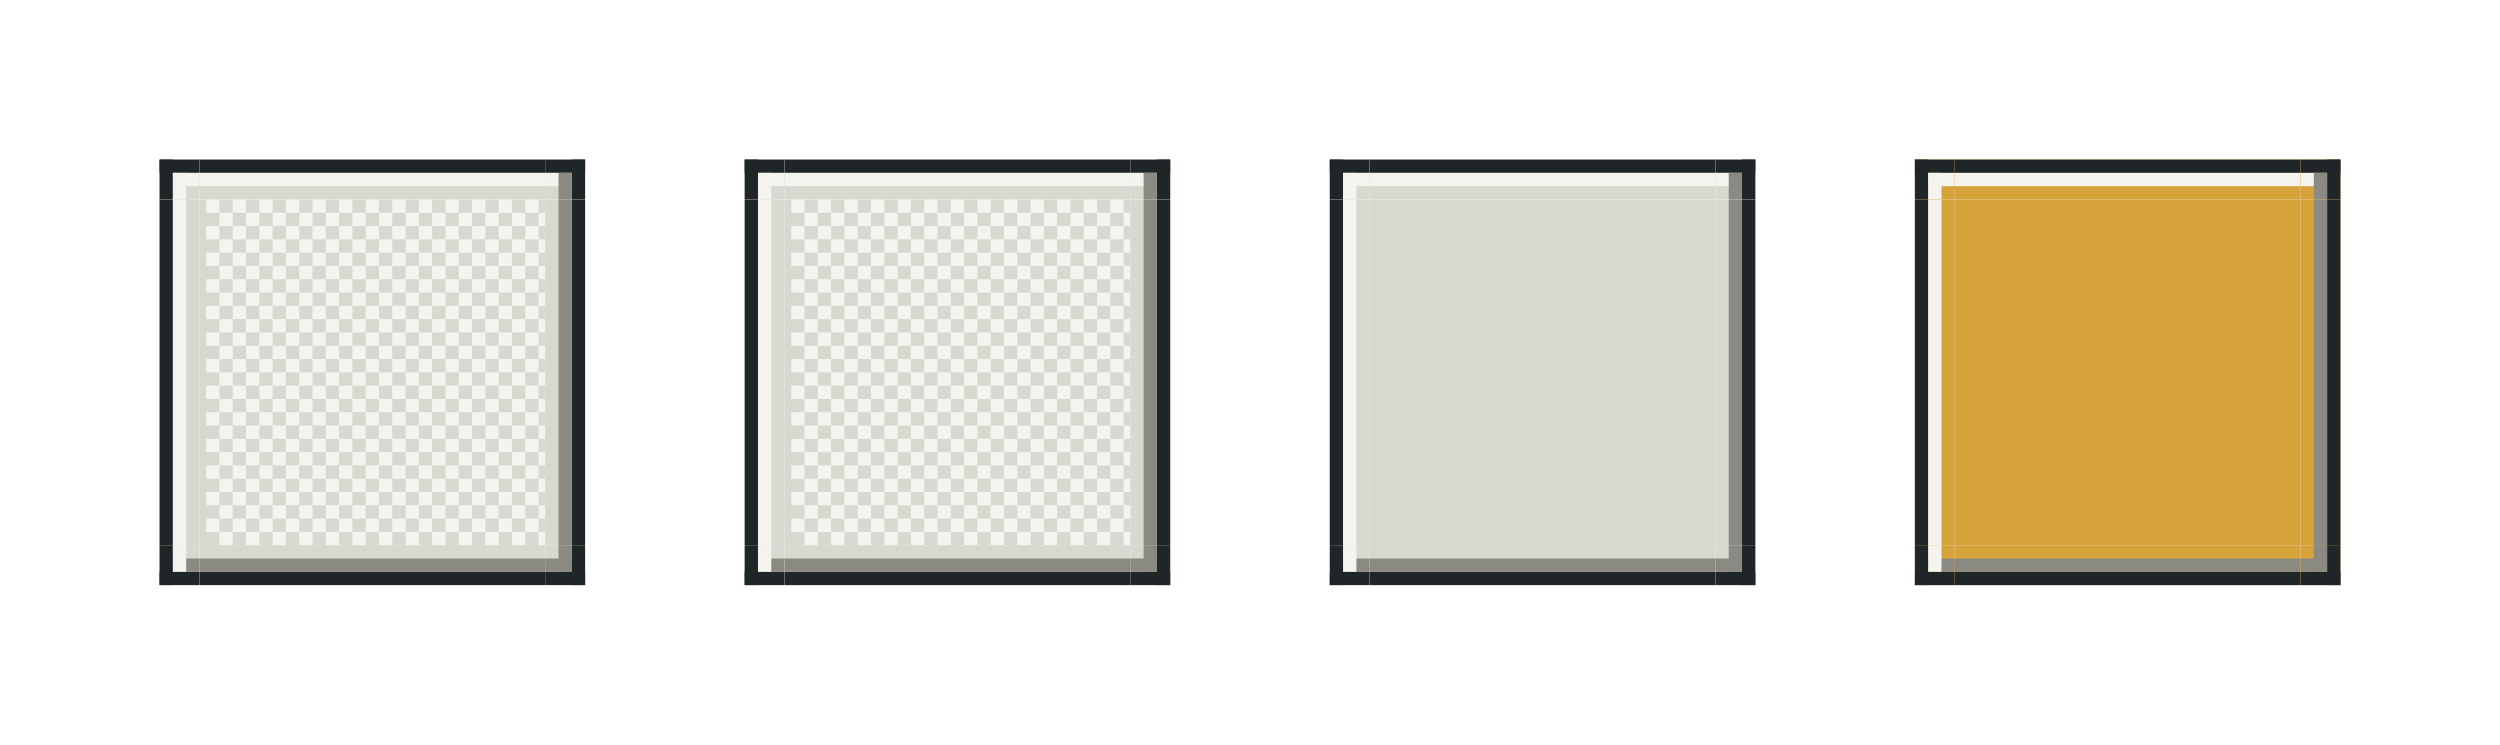
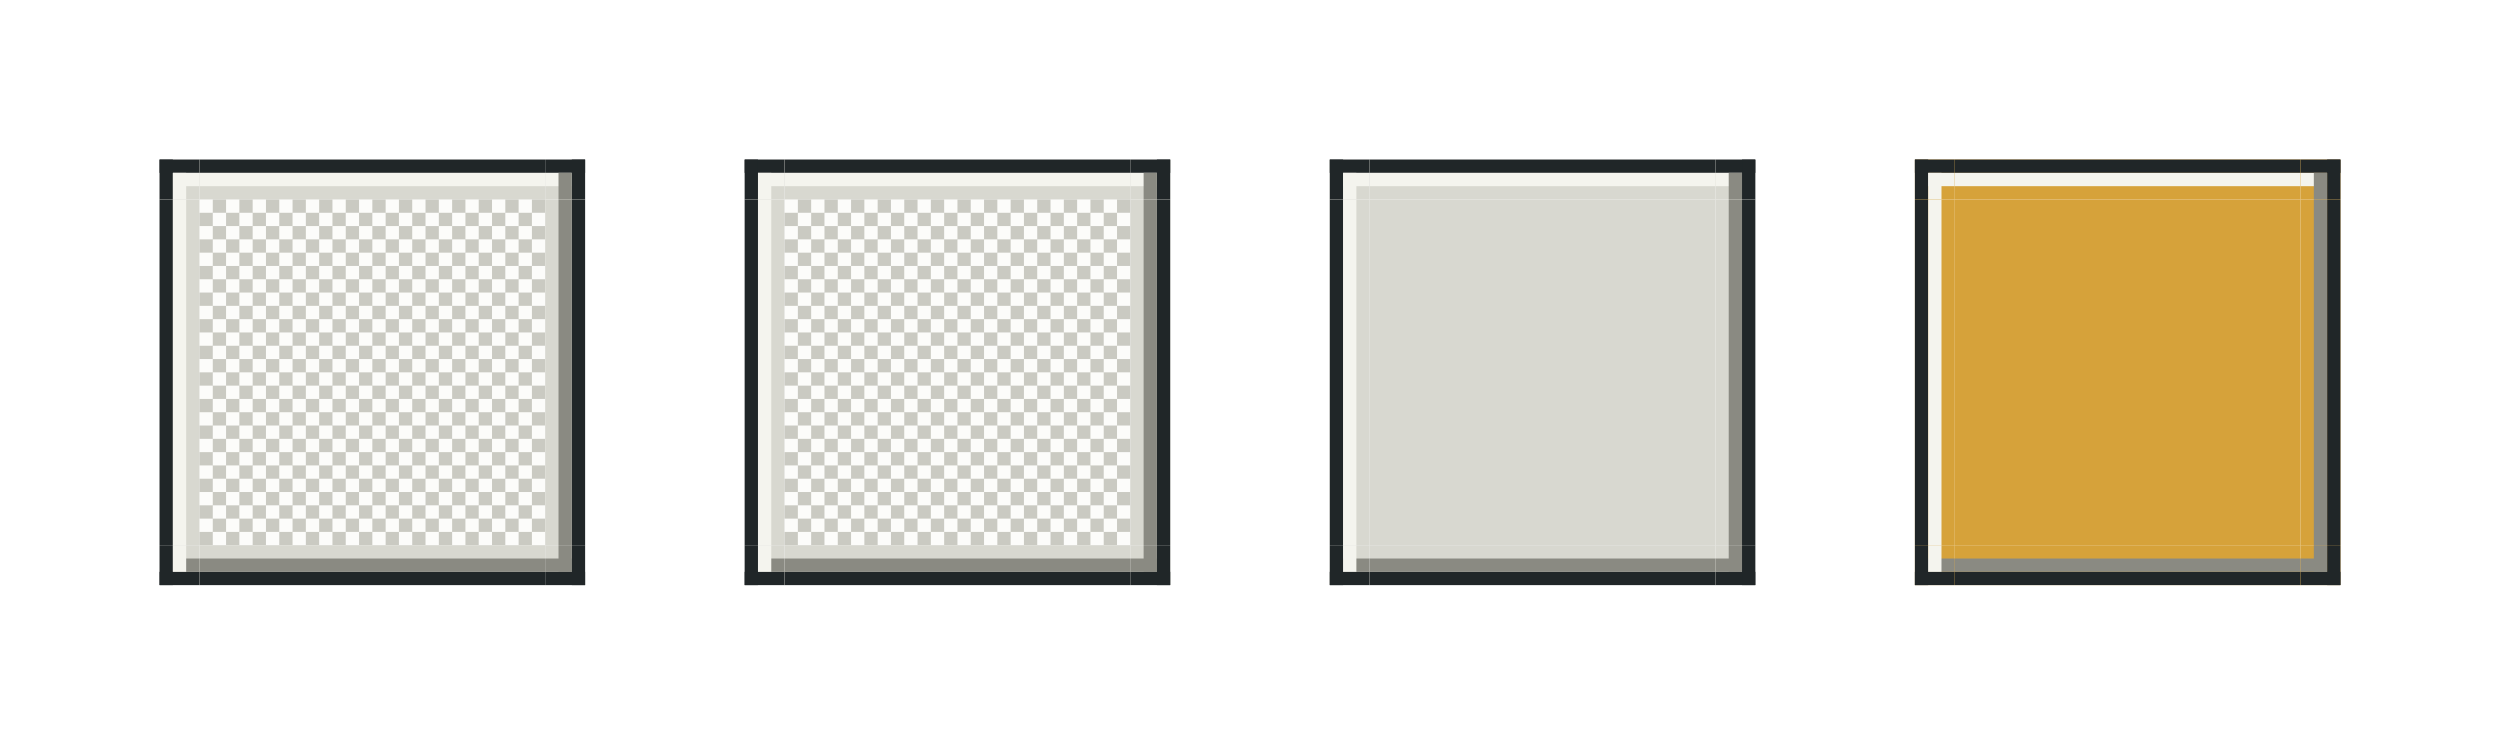
<svg xmlns="http://www.w3.org/2000/svg" width="188" height="56" viewBox="0 0 188 56">
  <defs>
    <style id="current-color-scheme" type="text/css">
      .ColorScheme-Text { color:#202628; stop-color:#202628; }
      .ColorScheme-Background { color:#d8d8d0; stop-color:#d8d8d0; }
      .ColorScheme-Highlight { color:#287f8c; stop-color:#287f8c; }
      .ColorScheme-ViewText { color:#202628; stop-color:#202628; }
      .ColorScheme-ViewBackground { color:#f0f0e8; stop-color:#f0f0e8; }
      .ColorScheme-ViewHover { color:#d6a23a; stop-color:#d6a23a; }
      .ColorScheme-ViewFocus { color:#287f8c; stop-color:#287f8c; }
      .ColorScheme-ButtonText { color:#202628; stop-color:#202628; }
      .ColorScheme-ButtonBackground { color:#d8d8d0; stop-color:#d8d8d0; }
      .ColorScheme-ButtonHover { color:#d6a23a; stop-color:#d6a23a; }
      .ColorScheme-ButtonFocus { color:#287f8c; stop-color:#287f8c; }
      .ColorScheme-HighlightedText { color:#f0f0e8; stop-color:#f0f0e8; }
      .ColorScheme-ComplementaryBackground { color:#b8c4c4; stop-color:#b8c4c4; }
      .ColorScheme-NegativeText { color:#a83232; stop-color:#a83232; }
      .ColorScheme-NeutralText { color:#c87922; stop-color:#c87922; }
      .ColorScheme-PositiveText { color:#39734a; stop-color:#39734a; }
    </style>
  </defs>
  <g id="background-vertical-topleft">
    <rect x="12" y="12" width="3" height="3" class="ColorScheme-Background" style="fill:currentColor;fill-opacity:1;stroke:none" />
    <rect x="12" y="12" width="3" height="1" fill="#202628" />
    <rect x="13" y="13" width="2" height="1" fill="#f4f4ee" />
    <rect x="12" y="12" width="1" height="3" fill="#202628" />
    <rect x="13" y="13" width="1" height="2" fill="#f4f4ee" />
  </g>
  <g id="background-vertical-top">
    <rect x="15" y="12" width="26" height="3" class="ColorScheme-Background" style="fill:currentColor;fill-opacity:1;stroke:none" />
    <rect x="15" y="12" width="26" height="1" fill="#202628" />
    <rect x="15" y="13" width="26" height="1" fill="#f4f4ee" />
  </g>
  <g id="background-vertical-topright">
    <rect x="41" y="12" width="3" height="3" class="ColorScheme-Background" style="fill:currentColor;fill-opacity:1;stroke:none" />
    <rect x="41" y="12" width="3" height="1" fill="#202628" />
    <rect x="41" y="13" width="2" height="1" fill="#f4f4ee" />
    <rect x="43" y="12" width="1" height="3" fill="#202628" />
    <rect x="42" y="13" width="1" height="2" fill="#8a8a82" />
  </g>
  <g id="background-vertical-left">
    <rect x="12" y="15" width="3" height="26" class="ColorScheme-Background" style="fill:currentColor;fill-opacity:1;stroke:none" />
    <rect x="12" y="15" width="1" height="26" fill="#202628" />
    <rect x="13" y="15" width="1" height="26" fill="#f4f4ee" />
  </g>
  <g id="background-vertical-center">
    <rect x="15" y="15" width="26" height="26" class="ColorScheme-Background" style="fill:currentColor;fill-opacity:1;stroke:none" />
-     <line x1="15.5" y1="15.5" x2="41" y2="15.5" stroke="#f4f4ee" stroke-width="1" stroke-dasharray="1 1" />
-     <line x1="16.5" y1="16.5" x2="41" y2="16.5" stroke="#f4f4ee" stroke-width="1" stroke-dasharray="1 1" />
-     <line x1="15.5" y1="17.5" x2="41" y2="17.5" stroke="#f4f4ee" stroke-width="1" stroke-dasharray="1 1" />
-     <line x1="16.5" y1="18.5" x2="41" y2="18.5" stroke="#f4f4ee" stroke-width="1" stroke-dasharray="1 1" />
-     <line x1="15.5" y1="19.5" x2="41" y2="19.5" stroke="#f4f4ee" stroke-width="1" stroke-dasharray="1 1" />
-     <line x1="16.5" y1="20.5" x2="41" y2="20.5" stroke="#f4f4ee" stroke-width="1" stroke-dasharray="1 1" />
-     <line x1="15.5" y1="21.5" x2="41" y2="21.5" stroke="#f4f4ee" stroke-width="1" stroke-dasharray="1 1" />
-     <line x1="16.5" y1="22.5" x2="41" y2="22.5" stroke="#f4f4ee" stroke-width="1" stroke-dasharray="1 1" />
-     <line x1="15.5" y1="23.5" x2="41" y2="23.5" stroke="#f4f4ee" stroke-width="1" stroke-dasharray="1 1" />
-     <line x1="16.5" y1="24.5" x2="41" y2="24.5" stroke="#f4f4ee" stroke-width="1" stroke-dasharray="1 1" />
-     <line x1="15.5" y1="25.5" x2="41" y2="25.5" stroke="#f4f4ee" stroke-width="1" stroke-dasharray="1 1" />
-     <line x1="16.5" y1="26.5" x2="41" y2="26.5" stroke="#f4f4ee" stroke-width="1" stroke-dasharray="1 1" />
-     <line x1="15.5" y1="27.5" x2="41" y2="27.5" stroke="#f4f4ee" stroke-width="1" stroke-dasharray="1 1" />
-     <line x1="16.5" y1="28.5" x2="41" y2="28.5" stroke="#f4f4ee" stroke-width="1" stroke-dasharray="1 1" />
-     <line x1="15.5" y1="29.5" x2="41" y2="29.5" stroke="#f4f4ee" stroke-width="1" stroke-dasharray="1 1" />
-     <line x1="16.5" y1="30.5" x2="41" y2="30.5" stroke="#f4f4ee" stroke-width="1" stroke-dasharray="1 1" />
-     <line x1="15.5" y1="31.5" x2="41" y2="31.5" stroke="#f4f4ee" stroke-width="1" stroke-dasharray="1 1" />
-     <line x1="16.5" y1="32.5" x2="41" y2="32.5" stroke="#f4f4ee" stroke-width="1" stroke-dasharray="1 1" />
-     <line x1="15.5" y1="33.5" x2="41" y2="33.5" stroke="#f4f4ee" stroke-width="1" stroke-dasharray="1 1" />
-     <line x1="16.5" y1="34.5" x2="41" y2="34.5" stroke="#f4f4ee" stroke-width="1" stroke-dasharray="1 1" />
-     <line x1="15.5" y1="35.5" x2="41" y2="35.5" stroke="#f4f4ee" stroke-width="1" stroke-dasharray="1 1" />
-     <line x1="16.5" y1="36.5" x2="41" y2="36.5" stroke="#f4f4ee" stroke-width="1" stroke-dasharray="1 1" />
-     <line x1="15.5" y1="37.5" x2="41" y2="37.5" stroke="#f4f4ee" stroke-width="1" stroke-dasharray="1 1" />
-     <line x1="16.5" y1="38.5" x2="41" y2="38.5" stroke="#f4f4ee" stroke-width="1" stroke-dasharray="1 1" />
-     <line x1="15.5" y1="39.5" x2="41" y2="39.5" stroke="#f4f4ee" stroke-width="1" stroke-dasharray="1 1" />
-     <line x1="16.5" y1="40.5" x2="41" y2="40.5" stroke="#f4f4ee" stroke-width="1" stroke-dasharray="1 1" />
+     <rect x="15" y="15" width="26" height="26" fill="#000000" opacity="0.07" />
+     <line x1="15" y1="15.5" x2="41" y2="15.5" stroke="#fcfcfa" stroke-width="1" stroke-dasharray="1 1" />
+     <line x1="16" y1="16.5" x2="41" y2="16.5" stroke="#fcfcfa" stroke-width="1" stroke-dasharray="1 1" />
+     <line x1="15" y1="17.5" x2="41" y2="17.5" stroke="#fcfcfa" stroke-width="1" stroke-dasharray="1 1" />
+     <line x1="16" y1="18.5" x2="41" y2="18.5" stroke="#fcfcfa" stroke-width="1" stroke-dasharray="1 1" />
+     <line x1="15" y1="19.5" x2="41" y2="19.5" stroke="#fcfcfa" stroke-width="1" stroke-dasharray="1 1" />
+     <line x1="16" y1="20.5" x2="41" y2="20.5" stroke="#fcfcfa" stroke-width="1" stroke-dasharray="1 1" />
+     <line x1="15" y1="21.5" x2="41" y2="21.5" stroke="#fcfcfa" stroke-width="1" stroke-dasharray="1 1" />
+     <line x1="16" y1="22.5" x2="41" y2="22.5" stroke="#fcfcfa" stroke-width="1" stroke-dasharray="1 1" />
+     <line x1="15" y1="23.5" x2="41" y2="23.5" stroke="#fcfcfa" stroke-width="1" stroke-dasharray="1 1" />
+     <line x1="16" y1="24.5" x2="41" y2="24.5" stroke="#fcfcfa" stroke-width="1" stroke-dasharray="1 1" />
+     <line x1="15" y1="25.5" x2="41" y2="25.5" stroke="#fcfcfa" stroke-width="1" stroke-dasharray="1 1" />
+     <line x1="16" y1="26.5" x2="41" y2="26.5" stroke="#fcfcfa" stroke-width="1" stroke-dasharray="1 1" />
+     <line x1="15" y1="27.5" x2="41" y2="27.5" stroke="#fcfcfa" stroke-width="1" stroke-dasharray="1 1" />
+     <line x1="16" y1="28.5" x2="41" y2="28.5" stroke="#fcfcfa" stroke-width="1" stroke-dasharray="1 1" />
+     <line x1="15" y1="29.5" x2="41" y2="29.5" stroke="#fcfcfa" stroke-width="1" stroke-dasharray="1 1" />
+     <line x1="16" y1="30.5" x2="41" y2="30.5" stroke="#fcfcfa" stroke-width="1" stroke-dasharray="1 1" />
+     <line x1="15" y1="31.5" x2="41" y2="31.5" stroke="#fcfcfa" stroke-width="1" stroke-dasharray="1 1" />
+     <line x1="16" y1="32.5" x2="41" y2="32.5" stroke="#fcfcfa" stroke-width="1" stroke-dasharray="1 1" />
+     <line x1="15" y1="33.5" x2="41" y2="33.5" stroke="#fcfcfa" stroke-width="1" stroke-dasharray="1 1" />
+     <line x1="16" y1="34.5" x2="41" y2="34.5" stroke="#fcfcfa" stroke-width="1" stroke-dasharray="1 1" />
+     <line x1="15" y1="35.5" x2="41" y2="35.5" stroke="#fcfcfa" stroke-width="1" stroke-dasharray="1 1" />
+     <line x1="16" y1="36.5" x2="41" y2="36.5" stroke="#fcfcfa" stroke-width="1" stroke-dasharray="1 1" />
+     <line x1="15" y1="37.5" x2="41" y2="37.5" stroke="#fcfcfa" stroke-width="1" stroke-dasharray="1 1" />
+     <line x1="16" y1="38.5" x2="41" y2="38.5" stroke="#fcfcfa" stroke-width="1" stroke-dasharray="1 1" />
+     <line x1="15" y1="39.5" x2="41" y2="39.5" stroke="#fcfcfa" stroke-width="1" stroke-dasharray="1 1" />
+     <line x1="16" y1="40.5" x2="41" y2="40.5" stroke="#fcfcfa" stroke-width="1" stroke-dasharray="1 1" />
  </g>
  <g id="background-vertical-right">
    <rect x="41" y="15" width="3" height="26" class="ColorScheme-Background" style="fill:currentColor;fill-opacity:1;stroke:none" />
    <rect x="43" y="15" width="1" height="26" fill="#202628" />
    <rect x="42" y="15" width="1" height="26" fill="#8a8a82" />
  </g>
  <g id="background-vertical-bottomleft">
    <rect x="12" y="41" width="3" height="3" class="ColorScheme-Background" style="fill:currentColor;fill-opacity:1;stroke:none" />
    <rect x="12" y="43" width="3" height="1" fill="#202628" />
    <rect x="13" y="42" width="2" height="1" fill="#8a8a82" />
    <rect x="12" y="41" width="1" height="3" fill="#202628" />
    <rect x="13" y="41" width="1" height="2" fill="#f4f4ee" />
  </g>
  <g id="background-vertical-bottom">
    <rect x="15" y="41" width="26" height="3" class="ColorScheme-Background" style="fill:currentColor;fill-opacity:1;stroke:none" />
    <rect x="15" y="43" width="26" height="1" fill="#202628" />
    <rect x="15" y="42" width="26" height="1" fill="#8a8a82" />
  </g>
  <g id="background-vertical-bottomright">
    <rect x="41" y="41" width="3" height="3" class="ColorScheme-Background" style="fill:currentColor;fill-opacity:1;stroke:none" />
    <rect x="41" y="43" width="3" height="1" fill="#202628" />
    <rect x="41" y="42" width="2" height="1" fill="#8a8a82" />
    <rect x="43" y="41" width="1" height="3" fill="#202628" />
    <rect x="42" y="41" width="1" height="2" fill="#8a8a82" />
  </g>
  <rect id="background-vertical-hint-scrollbar-size" x="13" y="15" width="6" height="6" fill="#00ff00" opacity="0" />
  <g id="background-horizontal-topleft">
    <rect x="56" y="12" width="3" height="3" class="ColorScheme-Background" style="fill:currentColor;fill-opacity:1;stroke:none" />
    <rect x="56" y="12" width="3" height="1" fill="#202628" />
    <rect x="57" y="13" width="2" height="1" fill="#f4f4ee" />
    <rect x="56" y="12" width="1" height="3" fill="#202628" />
    <rect x="57" y="13" width="1" height="2" fill="#f4f4ee" />
  </g>
  <g id="background-horizontal-top">
    <rect x="59" y="12" width="26" height="3" class="ColorScheme-Background" style="fill:currentColor;fill-opacity:1;stroke:none" />
    <rect x="59" y="12" width="26" height="1" fill="#202628" />
    <rect x="59" y="13" width="26" height="1" fill="#f4f4ee" />
  </g>
  <g id="background-horizontal-topright">
    <rect x="85" y="12" width="3" height="3" class="ColorScheme-Background" style="fill:currentColor;fill-opacity:1;stroke:none" />
    <rect x="85" y="12" width="3" height="1" fill="#202628" />
    <rect x="85" y="13" width="2" height="1" fill="#f4f4ee" />
    <rect x="87" y="12" width="1" height="3" fill="#202628" />
    <rect x="86" y="13" width="1" height="2" fill="#8a8a82" />
  </g>
  <g id="background-horizontal-left">
    <rect x="56" y="15" width="3" height="26" class="ColorScheme-Background" style="fill:currentColor;fill-opacity:1;stroke:none" />
    <rect x="56" y="15" width="1" height="26" fill="#202628" />
    <rect x="57" y="15" width="1" height="26" fill="#f4f4ee" />
  </g>
  <g id="background-horizontal-center">
    <rect x="59" y="15" width="26" height="26" class="ColorScheme-Background" style="fill:currentColor;fill-opacity:1;stroke:none" />
-     <line x1="59.5" y1="15.5" x2="85" y2="15.5" stroke="#f4f4ee" stroke-width="1" stroke-dasharray="1 1" />
-     <line x1="60.5" y1="16.5" x2="85" y2="16.5" stroke="#f4f4ee" stroke-width="1" stroke-dasharray="1 1" />
-     <line x1="59.5" y1="17.5" x2="85" y2="17.5" stroke="#f4f4ee" stroke-width="1" stroke-dasharray="1 1" />
-     <line x1="60.5" y1="18.5" x2="85" y2="18.5" stroke="#f4f4ee" stroke-width="1" stroke-dasharray="1 1" />
-     <line x1="59.5" y1="19.5" x2="85" y2="19.5" stroke="#f4f4ee" stroke-width="1" stroke-dasharray="1 1" />
-     <line x1="60.5" y1="20.5" x2="85" y2="20.5" stroke="#f4f4ee" stroke-width="1" stroke-dasharray="1 1" />
-     <line x1="59.5" y1="21.5" x2="85" y2="21.5" stroke="#f4f4ee" stroke-width="1" stroke-dasharray="1 1" />
-     <line x1="60.5" y1="22.5" x2="85" y2="22.5" stroke="#f4f4ee" stroke-width="1" stroke-dasharray="1 1" />
-     <line x1="59.5" y1="23.5" x2="85" y2="23.5" stroke="#f4f4ee" stroke-width="1" stroke-dasharray="1 1" />
-     <line x1="60.5" y1="24.5" x2="85" y2="24.5" stroke="#f4f4ee" stroke-width="1" stroke-dasharray="1 1" />
-     <line x1="59.5" y1="25.5" x2="85" y2="25.5" stroke="#f4f4ee" stroke-width="1" stroke-dasharray="1 1" />
-     <line x1="60.5" y1="26.5" x2="85" y2="26.5" stroke="#f4f4ee" stroke-width="1" stroke-dasharray="1 1" />
-     <line x1="59.5" y1="27.5" x2="85" y2="27.5" stroke="#f4f4ee" stroke-width="1" stroke-dasharray="1 1" />
-     <line x1="60.5" y1="28.5" x2="85" y2="28.5" stroke="#f4f4ee" stroke-width="1" stroke-dasharray="1 1" />
-     <line x1="59.5" y1="29.5" x2="85" y2="29.5" stroke="#f4f4ee" stroke-width="1" stroke-dasharray="1 1" />
-     <line x1="60.5" y1="30.5" x2="85" y2="30.5" stroke="#f4f4ee" stroke-width="1" stroke-dasharray="1 1" />
-     <line x1="59.5" y1="31.5" x2="85" y2="31.5" stroke="#f4f4ee" stroke-width="1" stroke-dasharray="1 1" />
-     <line x1="60.5" y1="32.5" x2="85" y2="32.5" stroke="#f4f4ee" stroke-width="1" stroke-dasharray="1 1" />
-     <line x1="59.5" y1="33.5" x2="85" y2="33.5" stroke="#f4f4ee" stroke-width="1" stroke-dasharray="1 1" />
-     <line x1="60.5" y1="34.5" x2="85" y2="34.5" stroke="#f4f4ee" stroke-width="1" stroke-dasharray="1 1" />
-     <line x1="59.5" y1="35.5" x2="85" y2="35.5" stroke="#f4f4ee" stroke-width="1" stroke-dasharray="1 1" />
-     <line x1="60.5" y1="36.5" x2="85" y2="36.5" stroke="#f4f4ee" stroke-width="1" stroke-dasharray="1 1" />
-     <line x1="59.5" y1="37.5" x2="85" y2="37.5" stroke="#f4f4ee" stroke-width="1" stroke-dasharray="1 1" />
-     <line x1="60.5" y1="38.5" x2="85" y2="38.5" stroke="#f4f4ee" stroke-width="1" stroke-dasharray="1 1" />
-     <line x1="59.5" y1="39.5" x2="85" y2="39.5" stroke="#f4f4ee" stroke-width="1" stroke-dasharray="1 1" />
-     <line x1="60.5" y1="40.5" x2="85" y2="40.5" stroke="#f4f4ee" stroke-width="1" stroke-dasharray="1 1" />
+     <rect x="59" y="15" width="26" height="26" fill="#000000" opacity="0.07" />
+     <line x1="59" y1="15.5" x2="85" y2="15.5" stroke="#fcfcfa" stroke-width="1" stroke-dasharray="1 1" />
+     <line x1="60" y1="16.5" x2="85" y2="16.5" stroke="#fcfcfa" stroke-width="1" stroke-dasharray="1 1" />
+     <line x1="59" y1="17.5" x2="85" y2="17.5" stroke="#fcfcfa" stroke-width="1" stroke-dasharray="1 1" />
+     <line x1="60" y1="18.5" x2="85" y2="18.5" stroke="#fcfcfa" stroke-width="1" stroke-dasharray="1 1" />
+     <line x1="59" y1="19.5" x2="85" y2="19.5" stroke="#fcfcfa" stroke-width="1" stroke-dasharray="1 1" />
+     <line x1="60" y1="20.5" x2="85" y2="20.5" stroke="#fcfcfa" stroke-width="1" stroke-dasharray="1 1" />
+     <line x1="59" y1="21.5" x2="85" y2="21.5" stroke="#fcfcfa" stroke-width="1" stroke-dasharray="1 1" />
+     <line x1="60" y1="22.5" x2="85" y2="22.5" stroke="#fcfcfa" stroke-width="1" stroke-dasharray="1 1" />
+     <line x1="59" y1="23.5" x2="85" y2="23.5" stroke="#fcfcfa" stroke-width="1" stroke-dasharray="1 1" />
+     <line x1="60" y1="24.5" x2="85" y2="24.5" stroke="#fcfcfa" stroke-width="1" stroke-dasharray="1 1" />
+     <line x1="59" y1="25.5" x2="85" y2="25.5" stroke="#fcfcfa" stroke-width="1" stroke-dasharray="1 1" />
+     <line x1="60" y1="26.5" x2="85" y2="26.5" stroke="#fcfcfa" stroke-width="1" stroke-dasharray="1 1" />
+     <line x1="59" y1="27.5" x2="85" y2="27.5" stroke="#fcfcfa" stroke-width="1" stroke-dasharray="1 1" />
+     <line x1="60" y1="28.5" x2="85" y2="28.5" stroke="#fcfcfa" stroke-width="1" stroke-dasharray="1 1" />
+     <line x1="59" y1="29.5" x2="85" y2="29.5" stroke="#fcfcfa" stroke-width="1" stroke-dasharray="1 1" />
+     <line x1="60" y1="30.5" x2="85" y2="30.5" stroke="#fcfcfa" stroke-width="1" stroke-dasharray="1 1" />
+     <line x1="59" y1="31.5" x2="85" y2="31.5" stroke="#fcfcfa" stroke-width="1" stroke-dasharray="1 1" />
+     <line x1="60" y1="32.5" x2="85" y2="32.5" stroke="#fcfcfa" stroke-width="1" stroke-dasharray="1 1" />
+     <line x1="59" y1="33.5" x2="85" y2="33.5" stroke="#fcfcfa" stroke-width="1" stroke-dasharray="1 1" />
+     <line x1="60" y1="34.5" x2="85" y2="34.5" stroke="#fcfcfa" stroke-width="1" stroke-dasharray="1 1" />
+     <line x1="59" y1="35.5" x2="85" y2="35.5" stroke="#fcfcfa" stroke-width="1" stroke-dasharray="1 1" />
+     <line x1="60" y1="36.5" x2="85" y2="36.5" stroke="#fcfcfa" stroke-width="1" stroke-dasharray="1 1" />
+     <line x1="59" y1="37.5" x2="85" y2="37.5" stroke="#fcfcfa" stroke-width="1" stroke-dasharray="1 1" />
+     <line x1="60" y1="38.5" x2="85" y2="38.5" stroke="#fcfcfa" stroke-width="1" stroke-dasharray="1 1" />
+     <line x1="59" y1="39.5" x2="85" y2="39.5" stroke="#fcfcfa" stroke-width="1" stroke-dasharray="1 1" />
+     <line x1="60" y1="40.5" x2="85" y2="40.5" stroke="#fcfcfa" stroke-width="1" stroke-dasharray="1 1" />
  </g>
  <g id="background-horizontal-right">
    <rect x="85" y="15" width="3" height="26" class="ColorScheme-Background" style="fill:currentColor;fill-opacity:1;stroke:none" />
    <rect x="87" y="15" width="1" height="26" fill="#202628" />
    <rect x="86" y="15" width="1" height="26" fill="#8a8a82" />
  </g>
  <g id="background-horizontal-bottomleft">
    <rect x="56" y="41" width="3" height="3" class="ColorScheme-Background" style="fill:currentColor;fill-opacity:1;stroke:none" />
    <rect x="56" y="43" width="3" height="1" fill="#202628" />
    <rect x="57" y="42" width="2" height="1" fill="#8a8a82" />
    <rect x="56" y="41" width="1" height="3" fill="#202628" />
    <rect x="57" y="41" width="1" height="2" fill="#f4f4ee" />
  </g>
  <g id="background-horizontal-bottom">
    <rect x="59" y="41" width="26" height="3" class="ColorScheme-Background" style="fill:currentColor;fill-opacity:1;stroke:none" />
    <rect x="59" y="43" width="26" height="1" fill="#202628" />
    <rect x="59" y="42" width="26" height="1" fill="#8a8a82" />
  </g>
  <g id="background-horizontal-bottomright">
    <rect x="85" y="41" width="3" height="3" class="ColorScheme-Background" style="fill:currentColor;fill-opacity:1;stroke:none" />
    <rect x="85" y="43" width="3" height="1" fill="#202628" />
    <rect x="85" y="42" width="2" height="1" fill="#8a8a82" />
    <rect x="87" y="41" width="1" height="3" fill="#202628" />
    <rect x="86" y="41" width="1" height="2" fill="#8a8a82" />
  </g>
  <rect id="background-horizontal-hint-scrollbar-size" x="57" y="15" width="6" height="6" fill="#00ff00" opacity="0" />
  <g id="slider-topleft">
    <rect x="100" y="12" width="3" height="3" class="ColorScheme-Background" style="fill:currentColor;fill-opacity:1;stroke:none" />
    <rect x="100" y="12" width="3" height="1" fill="#202628" />
    <rect x="101" y="13" width="2" height="1" fill="#f4f4ee" />
    <rect x="100" y="12" width="1" height="3" fill="#202628" />
    <rect x="101" y="13" width="1" height="2" fill="#f4f4ee" />
  </g>
  <g id="slider-top">
    <rect x="103" y="12" width="26" height="3" class="ColorScheme-Background" style="fill:currentColor;fill-opacity:1;stroke:none" />
    <rect x="103" y="12" width="26" height="1" fill="#202628" />
    <rect x="103" y="13" width="26" height="1" fill="#f4f4ee" />
  </g>
  <g id="slider-topright">
    <rect x="129" y="12" width="3" height="3" class="ColorScheme-Background" style="fill:currentColor;fill-opacity:1;stroke:none" />
    <rect x="129" y="12" width="3" height="1" fill="#202628" />
    <rect x="129" y="13" width="2" height="1" fill="#f4f4ee" />
    <rect x="131" y="12" width="1" height="3" fill="#202628" />
    <rect x="130" y="13" width="1" height="2" fill="#8a8a82" />
  </g>
  <g id="slider-left">
    <rect x="100" y="15" width="3" height="26" class="ColorScheme-Background" style="fill:currentColor;fill-opacity:1;stroke:none" />
    <rect x="100" y="15" width="1" height="26" fill="#202628" />
    <rect x="101" y="15" width="1" height="26" fill="#f4f4ee" />
  </g>
  <g id="slider-center">
    <rect x="103" y="15" width="26" height="26" class="ColorScheme-Background" style="fill:currentColor;fill-opacity:1;stroke:none" />
  </g>
  <g id="slider-right">
    <rect x="129" y="15" width="3" height="26" class="ColorScheme-Background" style="fill:currentColor;fill-opacity:1;stroke:none" />
    <rect x="131" y="15" width="1" height="26" fill="#202628" />
    <rect x="130" y="15" width="1" height="26" fill="#8a8a82" />
  </g>
  <g id="slider-bottomleft">
    <rect x="100" y="41" width="3" height="3" class="ColorScheme-Background" style="fill:currentColor;fill-opacity:1;stroke:none" />
    <rect x="100" y="43" width="3" height="1" fill="#202628" />
    <rect x="101" y="42" width="2" height="1" fill="#8a8a82" />
    <rect x="100" y="41" width="1" height="3" fill="#202628" />
    <rect x="101" y="41" width="1" height="2" fill="#f4f4ee" />
  </g>
  <g id="slider-bottom">
    <rect x="103" y="41" width="26" height="3" class="ColorScheme-Background" style="fill:currentColor;fill-opacity:1;stroke:none" />
    <rect x="103" y="43" width="26" height="1" fill="#202628" />
    <rect x="103" y="42" width="26" height="1" fill="#8a8a82" />
  </g>
  <g id="slider-bottomright">
    <rect x="129" y="41" width="3" height="3" class="ColorScheme-Background" style="fill:currentColor;fill-opacity:1;stroke:none" />
    <rect x="129" y="43" width="3" height="1" fill="#202628" />
    <rect x="129" y="42" width="2" height="1" fill="#8a8a82" />
    <rect x="131" y="41" width="1" height="3" fill="#202628" />
    <rect x="130" y="41" width="1" height="2" fill="#8a8a82" />
  </g>
  <rect id="slider-hint-scrollbar-size" x="101" y="15" width="6" height="6" fill="#00ff00" opacity="0" />
  <g id="mouseover-slider-topleft">
    <rect x="144" y="12" width="3" height="3" class="ColorScheme-ButtonHover" style="fill:currentColor;fill-opacity:1;stroke:none" />
    <rect x="144" y="12" width="3" height="1" fill="#202628" />
    <rect x="145" y="13" width="2" height="1" fill="#f4f4ee" />
    <rect x="144" y="12" width="1" height="3" fill="#202628" />
    <rect x="145" y="13" width="1" height="2" fill="#f4f4ee" />
  </g>
  <g id="mouseover-slider-top">
    <rect x="147" y="12" width="26" height="3" class="ColorScheme-ButtonHover" style="fill:currentColor;fill-opacity:1;stroke:none" />
    <rect x="147" y="12" width="26" height="1" fill="#202628" />
    <rect x="147" y="13" width="26" height="1" fill="#f4f4ee" />
  </g>
  <g id="mouseover-slider-topright">
    <rect x="173" y="12" width="3" height="3" class="ColorScheme-ButtonHover" style="fill:currentColor;fill-opacity:1;stroke:none" />
    <rect x="173" y="12" width="3" height="1" fill="#202628" />
    <rect x="173" y="13" width="2" height="1" fill="#f4f4ee" />
    <rect x="175" y="12" width="1" height="3" fill="#202628" />
    <rect x="174" y="13" width="1" height="2" fill="#8a8a82" />
  </g>
  <g id="mouseover-slider-left">
    <rect x="144" y="15" width="3" height="26" class="ColorScheme-ButtonHover" style="fill:currentColor;fill-opacity:1;stroke:none" />
    <rect x="144" y="15" width="1" height="26" fill="#202628" />
    <rect x="145" y="15" width="1" height="26" fill="#f4f4ee" />
  </g>
  <g id="mouseover-slider-center">
    <rect x="147" y="15" width="26" height="26" class="ColorScheme-ButtonHover" style="fill:currentColor;fill-opacity:1;stroke:none" />
  </g>
  <g id="mouseover-slider-right">
    <rect x="173" y="15" width="3" height="26" class="ColorScheme-ButtonHover" style="fill:currentColor;fill-opacity:1;stroke:none" />
    <rect x="175" y="15" width="1" height="26" fill="#202628" />
    <rect x="174" y="15" width="1" height="26" fill="#8a8a82" />
  </g>
  <g id="mouseover-slider-bottomleft">
    <rect x="144" y="41" width="3" height="3" class="ColorScheme-ButtonHover" style="fill:currentColor;fill-opacity:1;stroke:none" />
    <rect x="144" y="43" width="3" height="1" fill="#202628" />
    <rect x="145" y="42" width="2" height="1" fill="#8a8a82" />
    <rect x="144" y="41" width="1" height="3" fill="#202628" />
    <rect x="145" y="41" width="1" height="2" fill="#f4f4ee" />
  </g>
  <g id="mouseover-slider-bottom">
    <rect x="147" y="41" width="26" height="3" class="ColorScheme-ButtonHover" style="fill:currentColor;fill-opacity:1;stroke:none" />
    <rect x="147" y="43" width="26" height="1" fill="#202628" />
    <rect x="147" y="42" width="26" height="1" fill="#8a8a82" />
  </g>
  <g id="mouseover-slider-bottomright">
    <rect x="173" y="41" width="3" height="3" class="ColorScheme-ButtonHover" style="fill:currentColor;fill-opacity:1;stroke:none" />
    <rect x="173" y="43" width="3" height="1" fill="#202628" />
    <rect x="173" y="42" width="2" height="1" fill="#8a8a82" />
    <rect x="175" y="41" width="1" height="3" fill="#202628" />
    <rect x="174" y="41" width="1" height="2" fill="#8a8a82" />
  </g>
  <rect id="mouseover-slider-hint-scrollbar-size" x="145" y="15" width="6" height="6" fill="#00ff00" opacity="0" />
  <rect id="hint-tile-center" x="0" y="-4" width="2" height="2" opacity="0" />
</svg>
